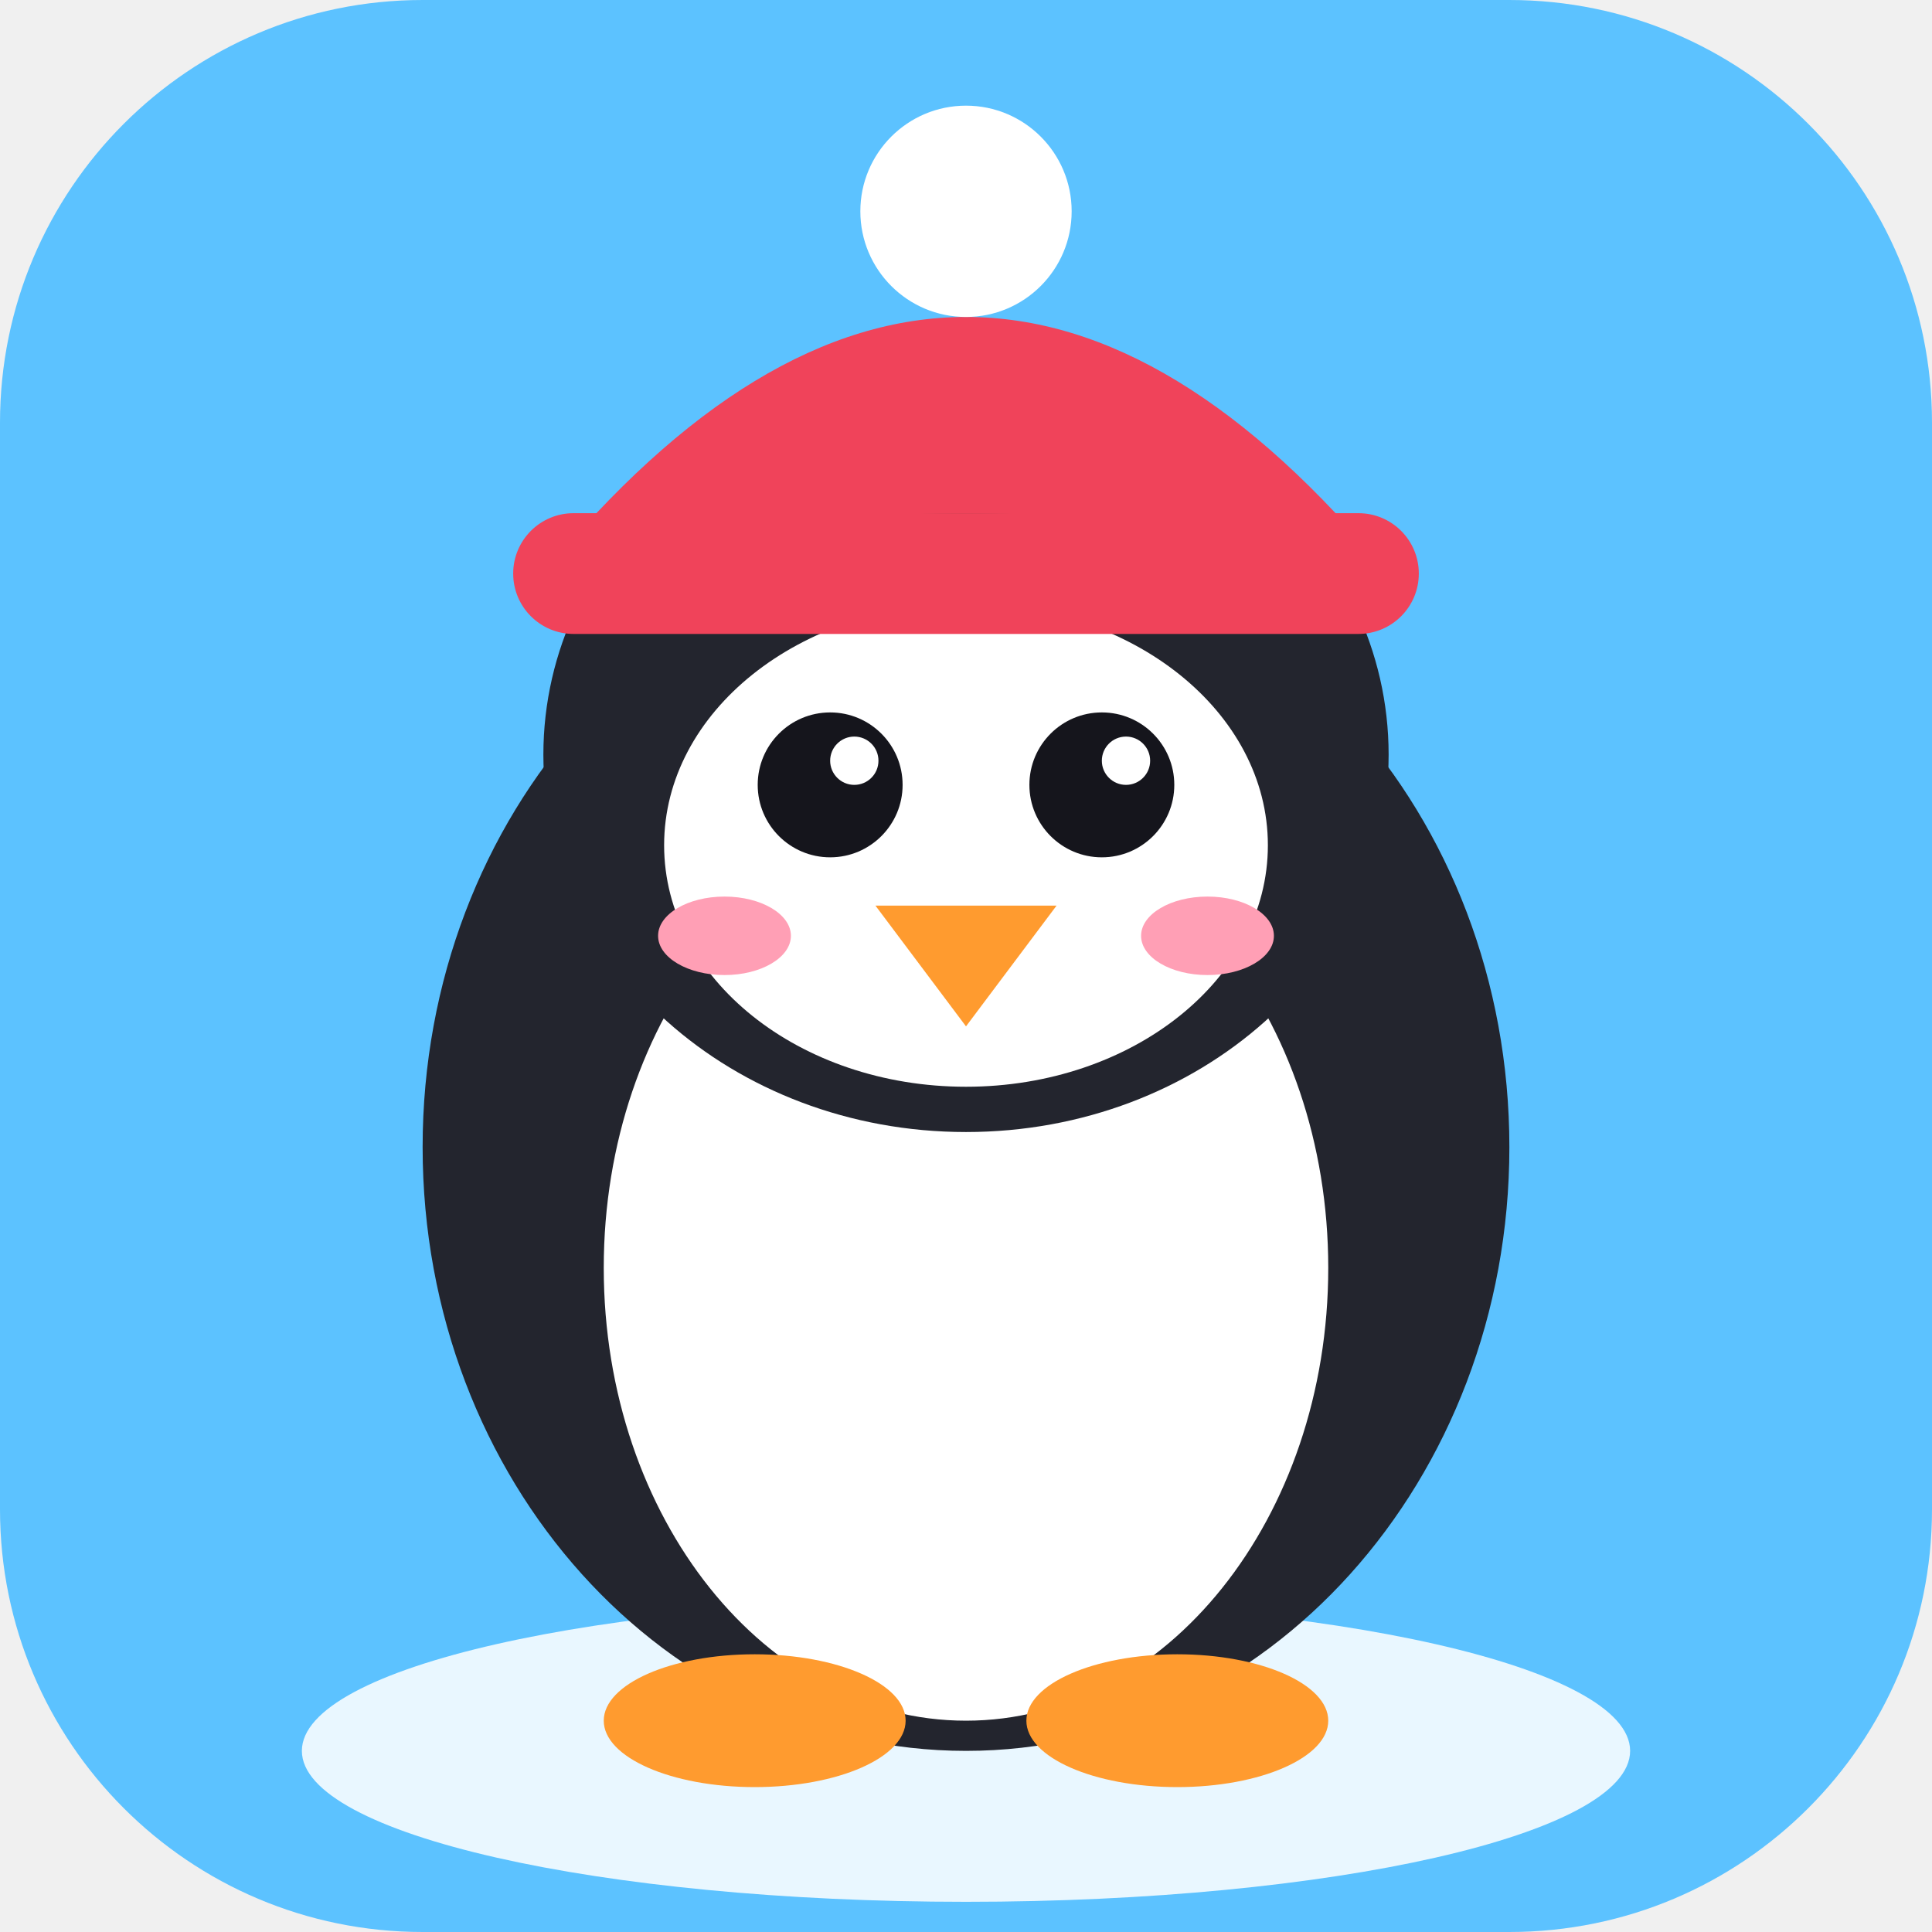
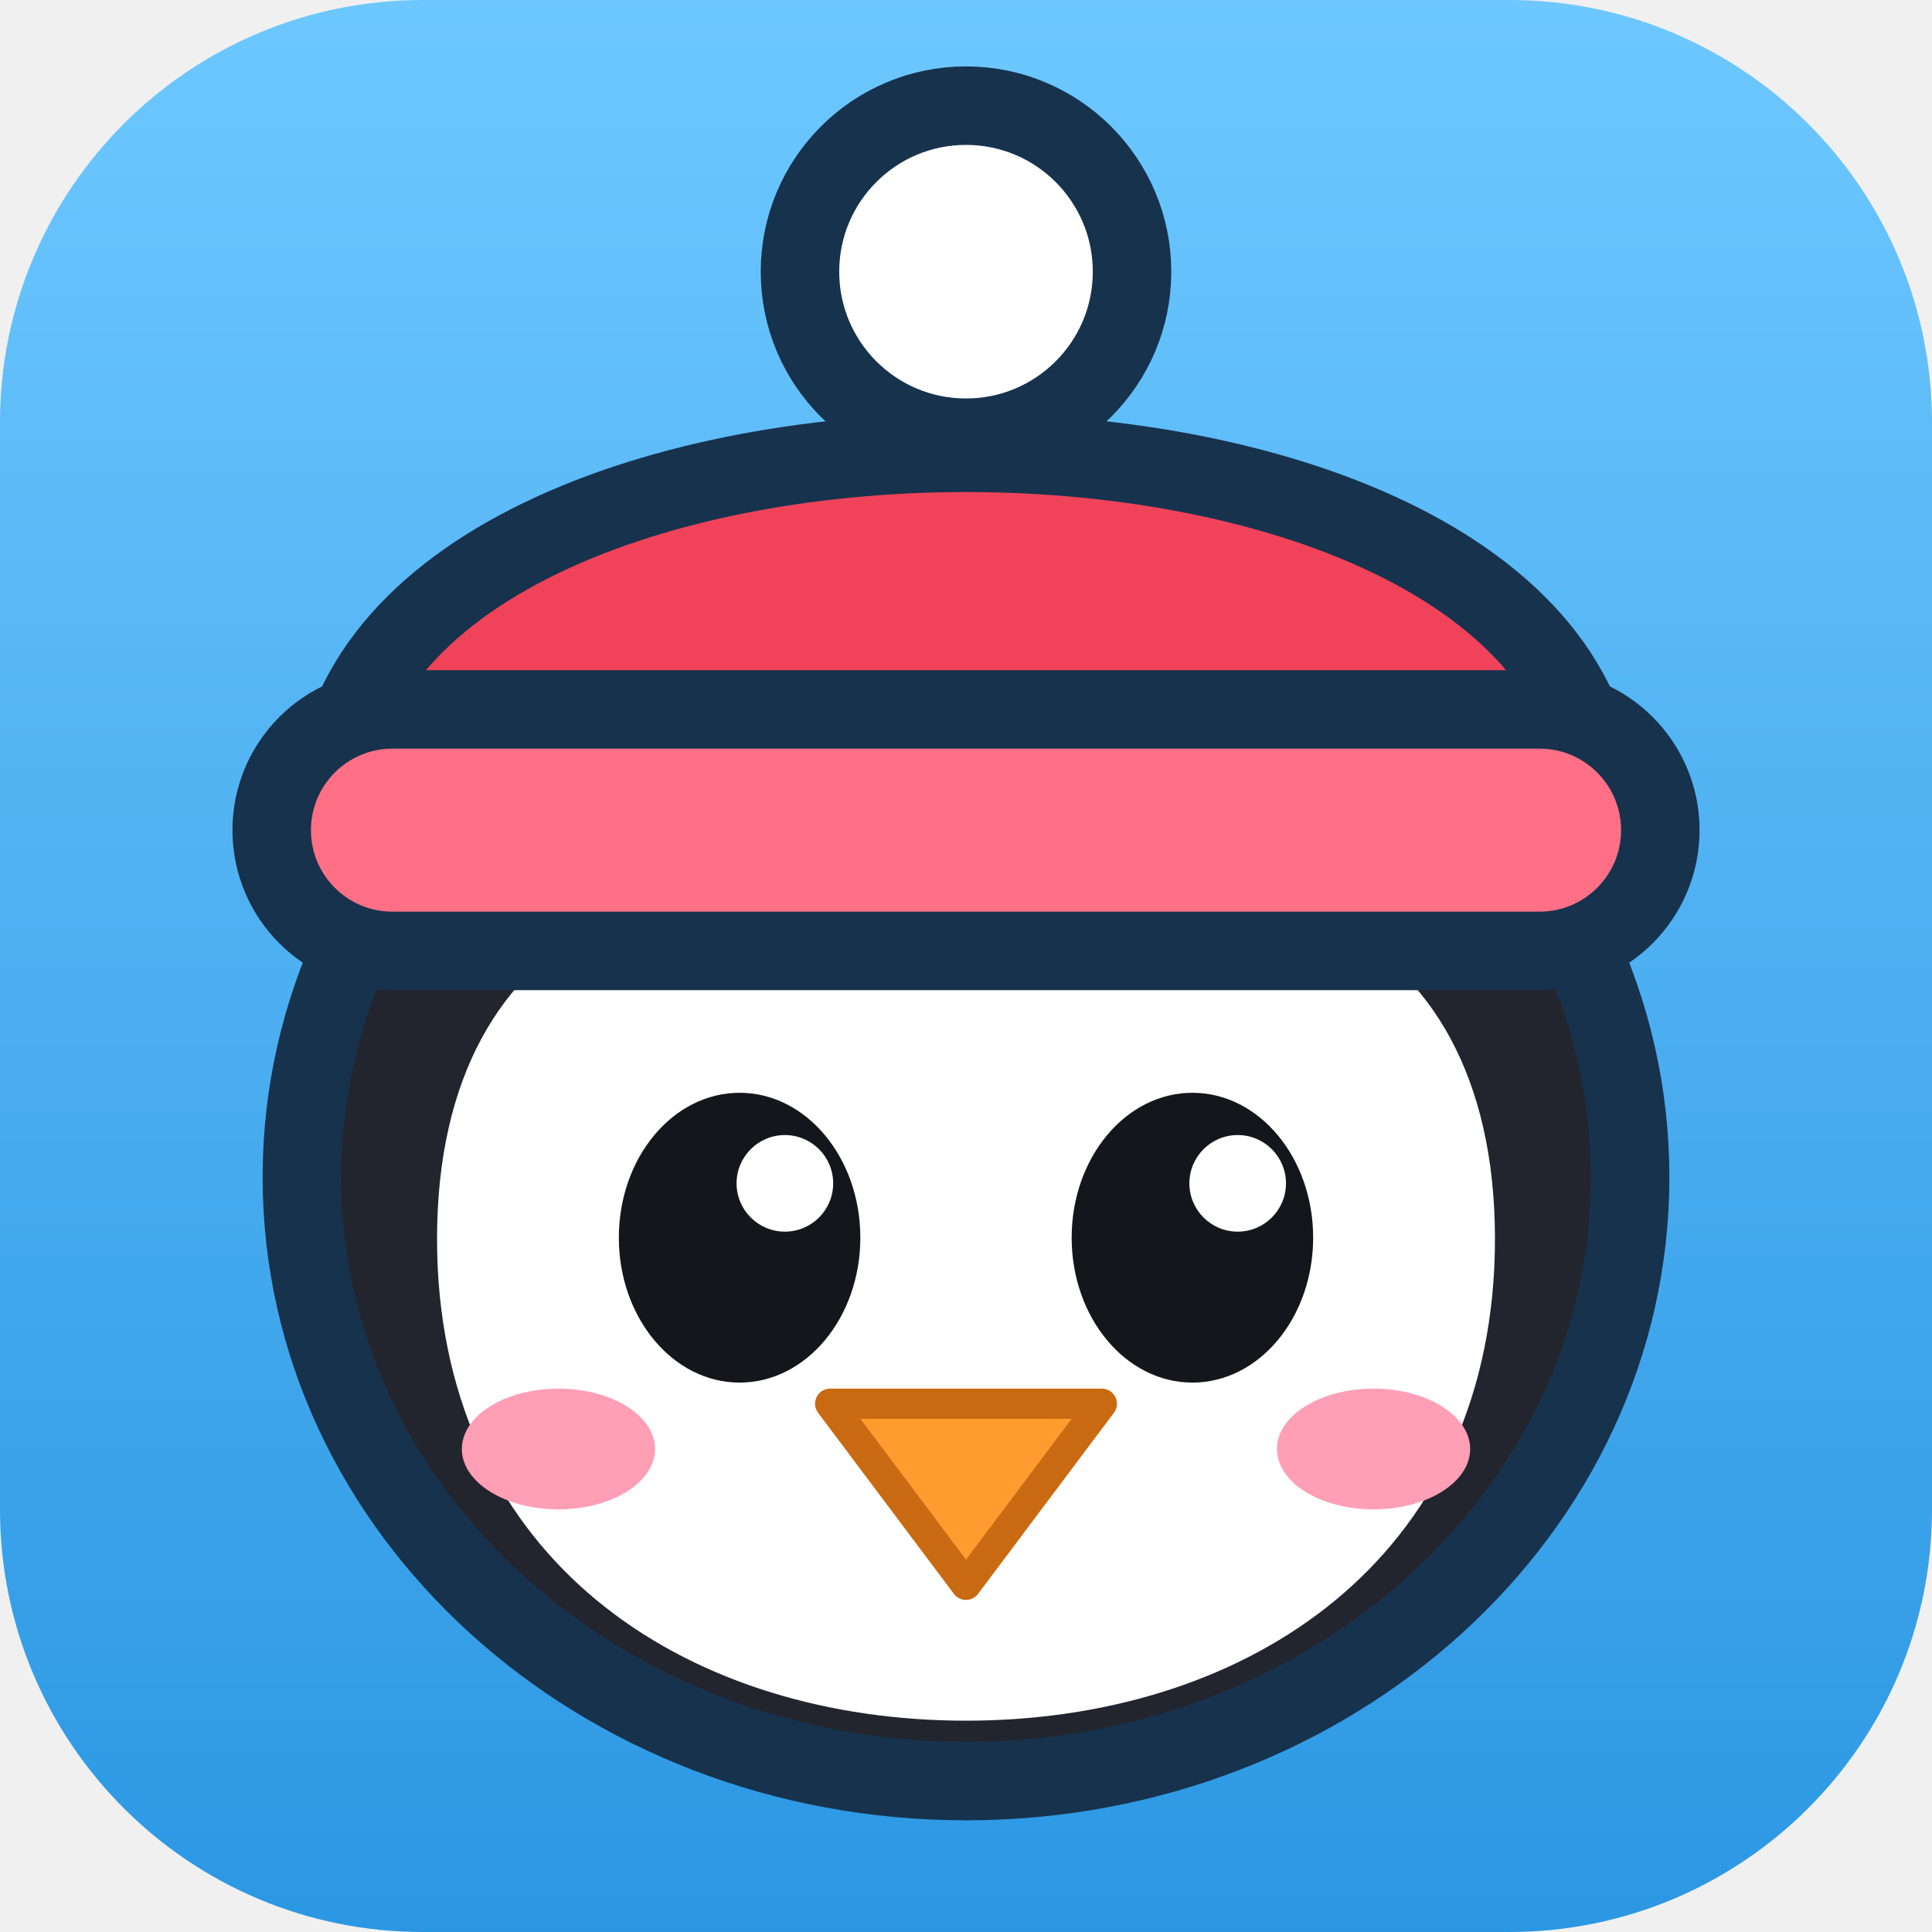
<svg xmlns="http://www.w3.org/2000/svg" viewBox="0 0 64 64">
-   <rect width="64" height="64" rx="14" fill="#5cc2ff" />
-   <ellipse cx="32" cy="58" rx="22" ry="5" fill="#e9f7ff" />
-   <ellipse cx="32" cy="38" rx="18" ry="20" fill="#23252e" />
-   <ellipse cx="32" cy="42" rx="12" ry="15" fill="#fff" />
-   <ellipse cx="32" cy="25" rx="14" ry="12.5" fill="#23252e" />
-   <ellipse cx="32" cy="28" rx="10" ry="8" fill="#fff" />
-   <circle cx="27.5" cy="26" r="2.4" fill="#15151c" />
-   <circle cx="36.5" cy="26" r="2.4" fill="#15151c" />
-   <circle cx="28.3" cy="25.2" r="0.8" fill="#fff" />
-   <circle cx="37.3" cy="25.2" r="0.8" fill="#fff" />
-   <ellipse cx="24" cy="31" rx="2.2" ry="1.3" fill="#ff9fb5" />
-   <ellipse cx="40" cy="31" rx="2.2" ry="1.3" fill="#ff9fb5" />
-   <path d="M29 30 L35 30 L32 34 Z" fill="#ff9b2f" />
-   <path d="M18 19 Q32 2 46 19 Q32 15 18 19 Z" fill="#f0435a" />
-   <circle cx="32" cy="7" r="3.5" fill="#fff" />
-   <rect x="17" y="17" width="30" height="4" rx="2" fill="#f0435a" />
-   <ellipse cx="25" cy="57" rx="5" ry="2.2" fill="#ff9b2f" />
-   <ellipse cx="39" cy="57" rx="5" ry="2.2" fill="#ff9b2f" />
+   <defs>
+     <linearGradient id="sky" x1="0" y1="0" x2="0" y2="1">
+       <stop offset="0" stop-color="#6ec8ff" />
+       <stop offset="1" stop-color="#2b97e3" />
+     </linearGradient>
+   </defs>
+   <rect width="64" height="64" rx="14" fill="url(#sky)" />
+   <g stroke="#17324d" stroke-width="2.6" stroke-linejoin="round">
+     <ellipse cx="32" cy="39" rx="22" ry="20" fill="#23252e" />
+     <path d="M14.5 42 C14 31 22 27 32 31 C42 27 50 31 49.5 42 C49 52 41 57 32 57 C23 57 15 52 14.5 42 Z" fill="#fff" stroke="none" />
+     <path d="M11 27 C11 11 53 11 53 27 Z" fill="#f0435a" />
+     <rect x="9" y="23.5" width="46" height="8" rx="4" fill="#ff6f86" />
+     <circle cx="32" cy="9" r="5.5" fill="#fff" />
+   </g>
+   <ellipse cx="24.5" cy="41" rx="4" ry="4.8" fill="#15151c" />
+   <ellipse cx="39.5" cy="41" rx="4" ry="4.8" fill="#15151c" />
+   <circle cx="26" cy="39.2" r="1.6" fill="#fff" />
+   <circle cx="41" cy="39.2" r="1.6" fill="#fff" />
+   <ellipse cx="18.5" cy="48" rx="3.2" ry="2" fill="#ff9fb5" />
+   <ellipse cx="45.5" cy="48" rx="3.2" ry="2" fill="#ff9fb5" />
+   <path d="M27.5 46.5 L36.5 46.5 L32 52.5 Z" fill="#ff9b2f" stroke="#c96a12" stroke-width="1" stroke-linejoin="round" />
</svg>
